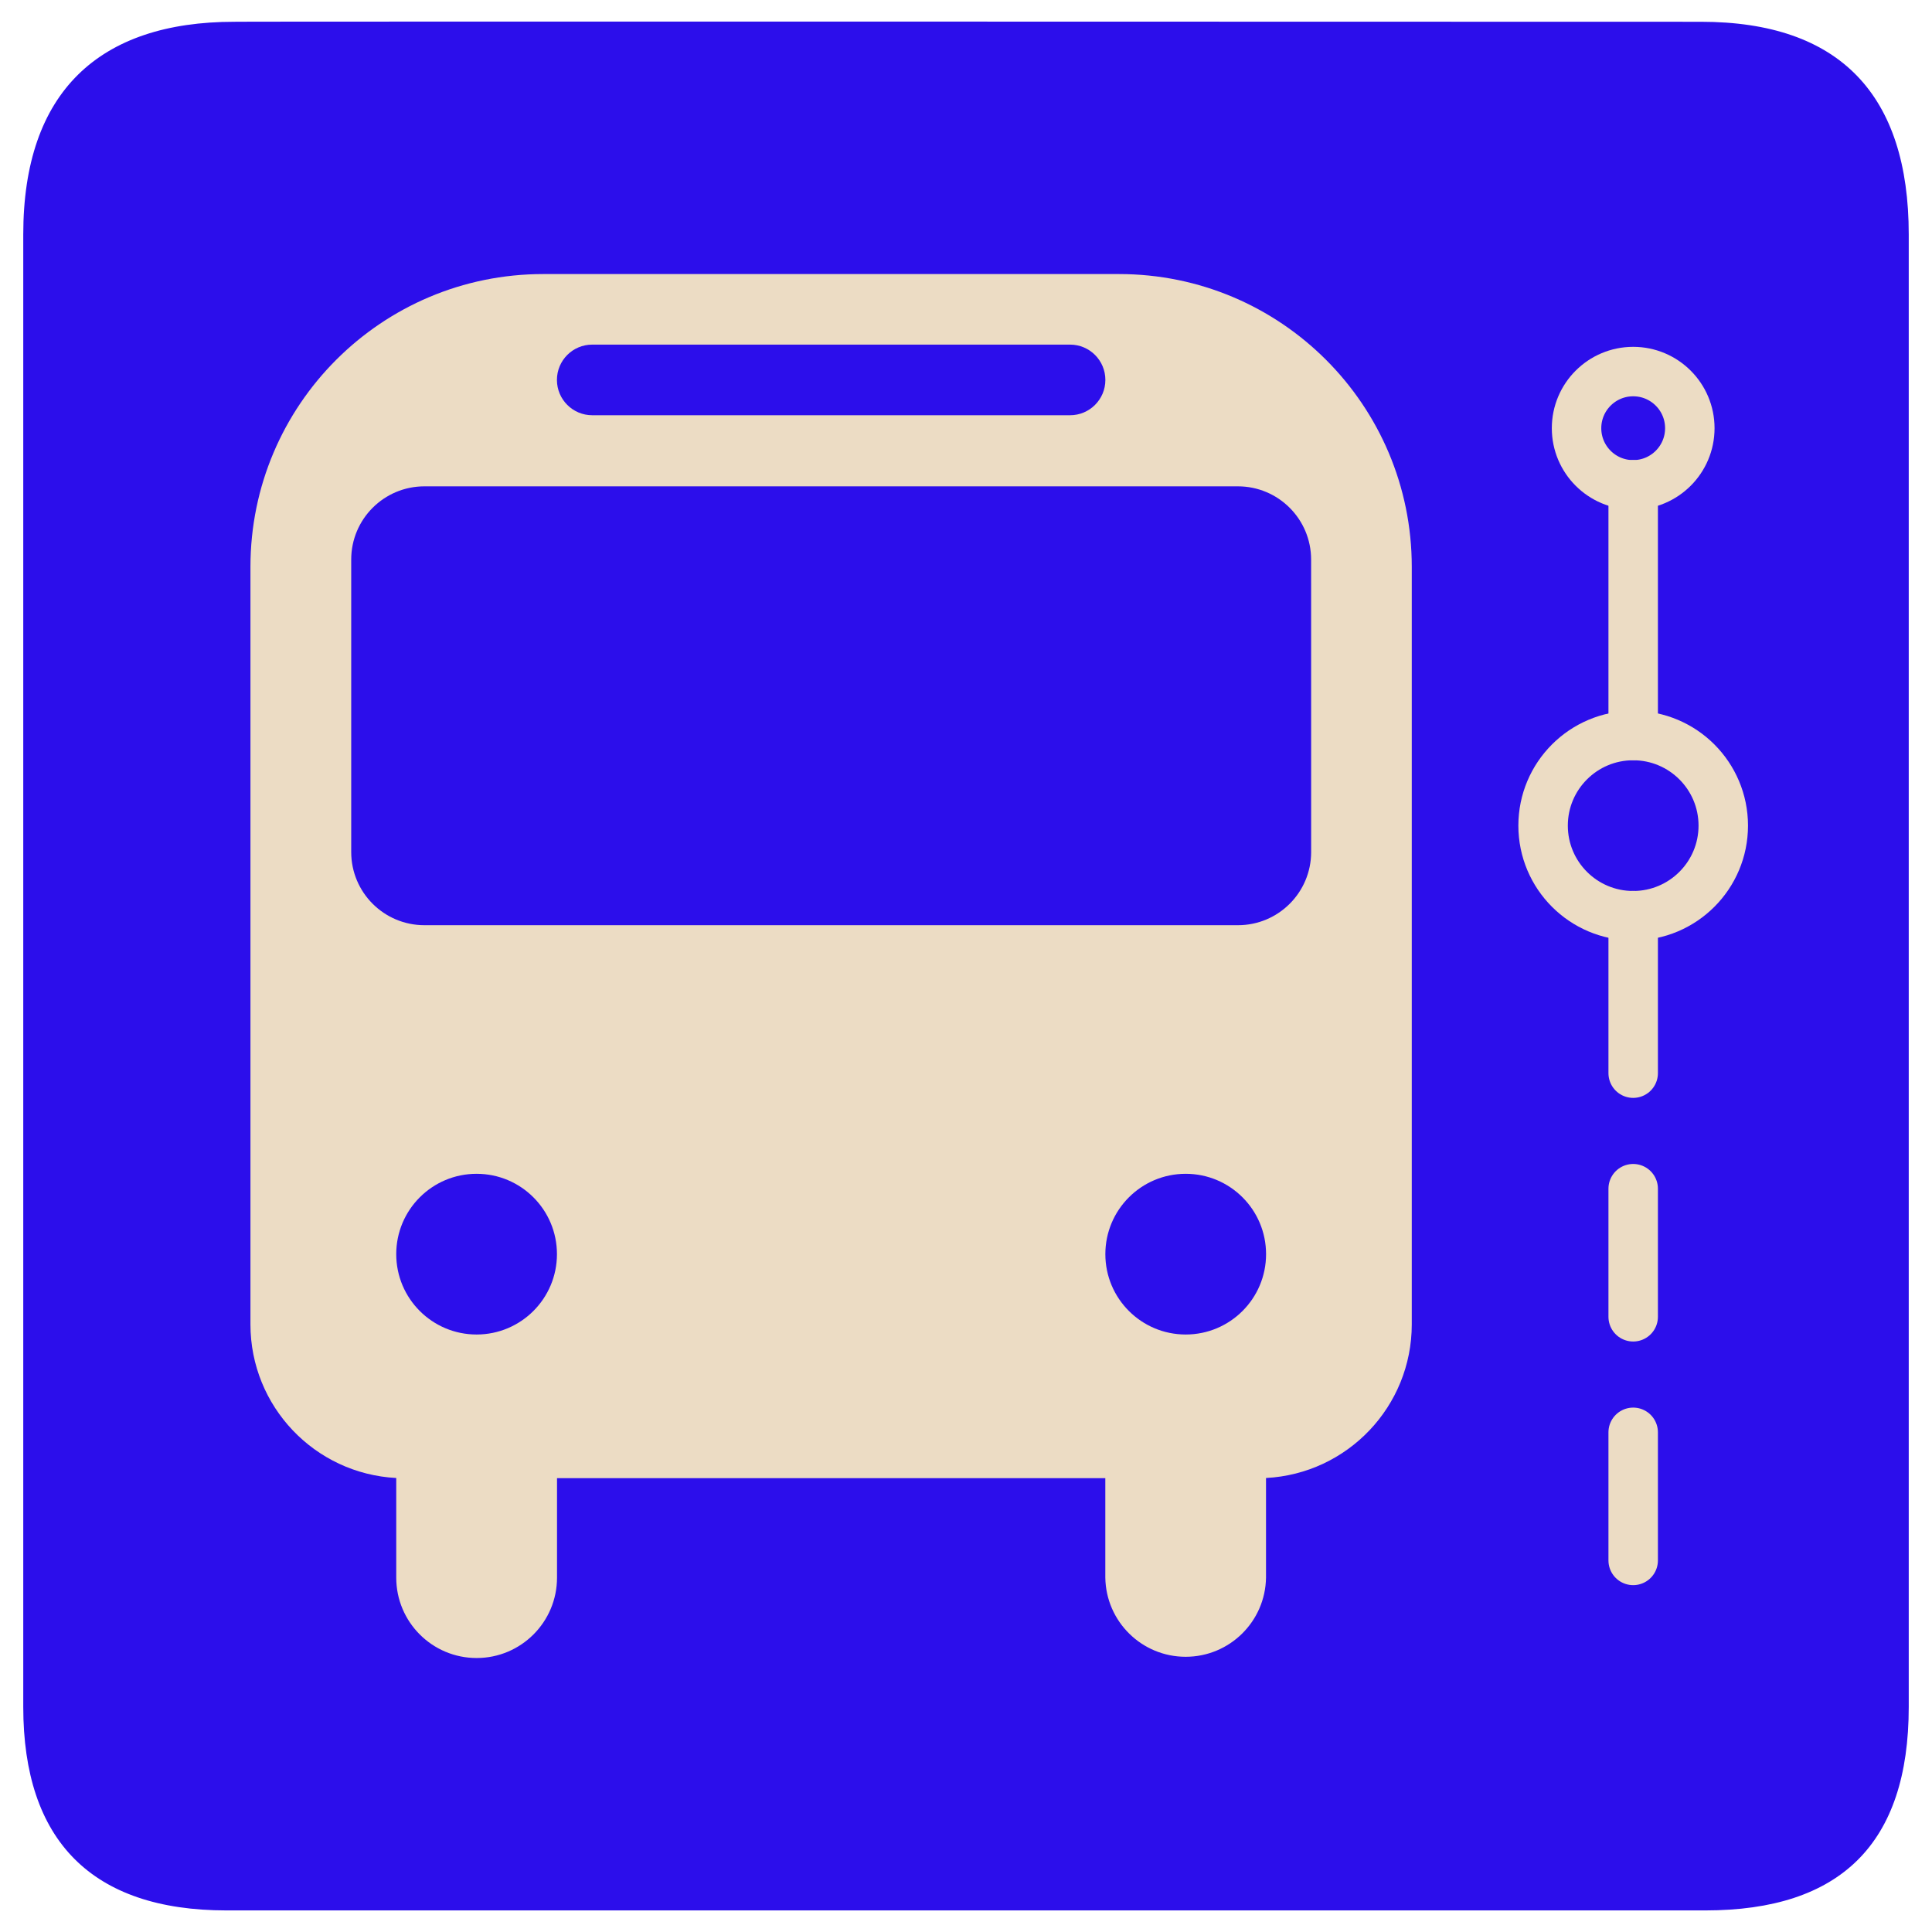
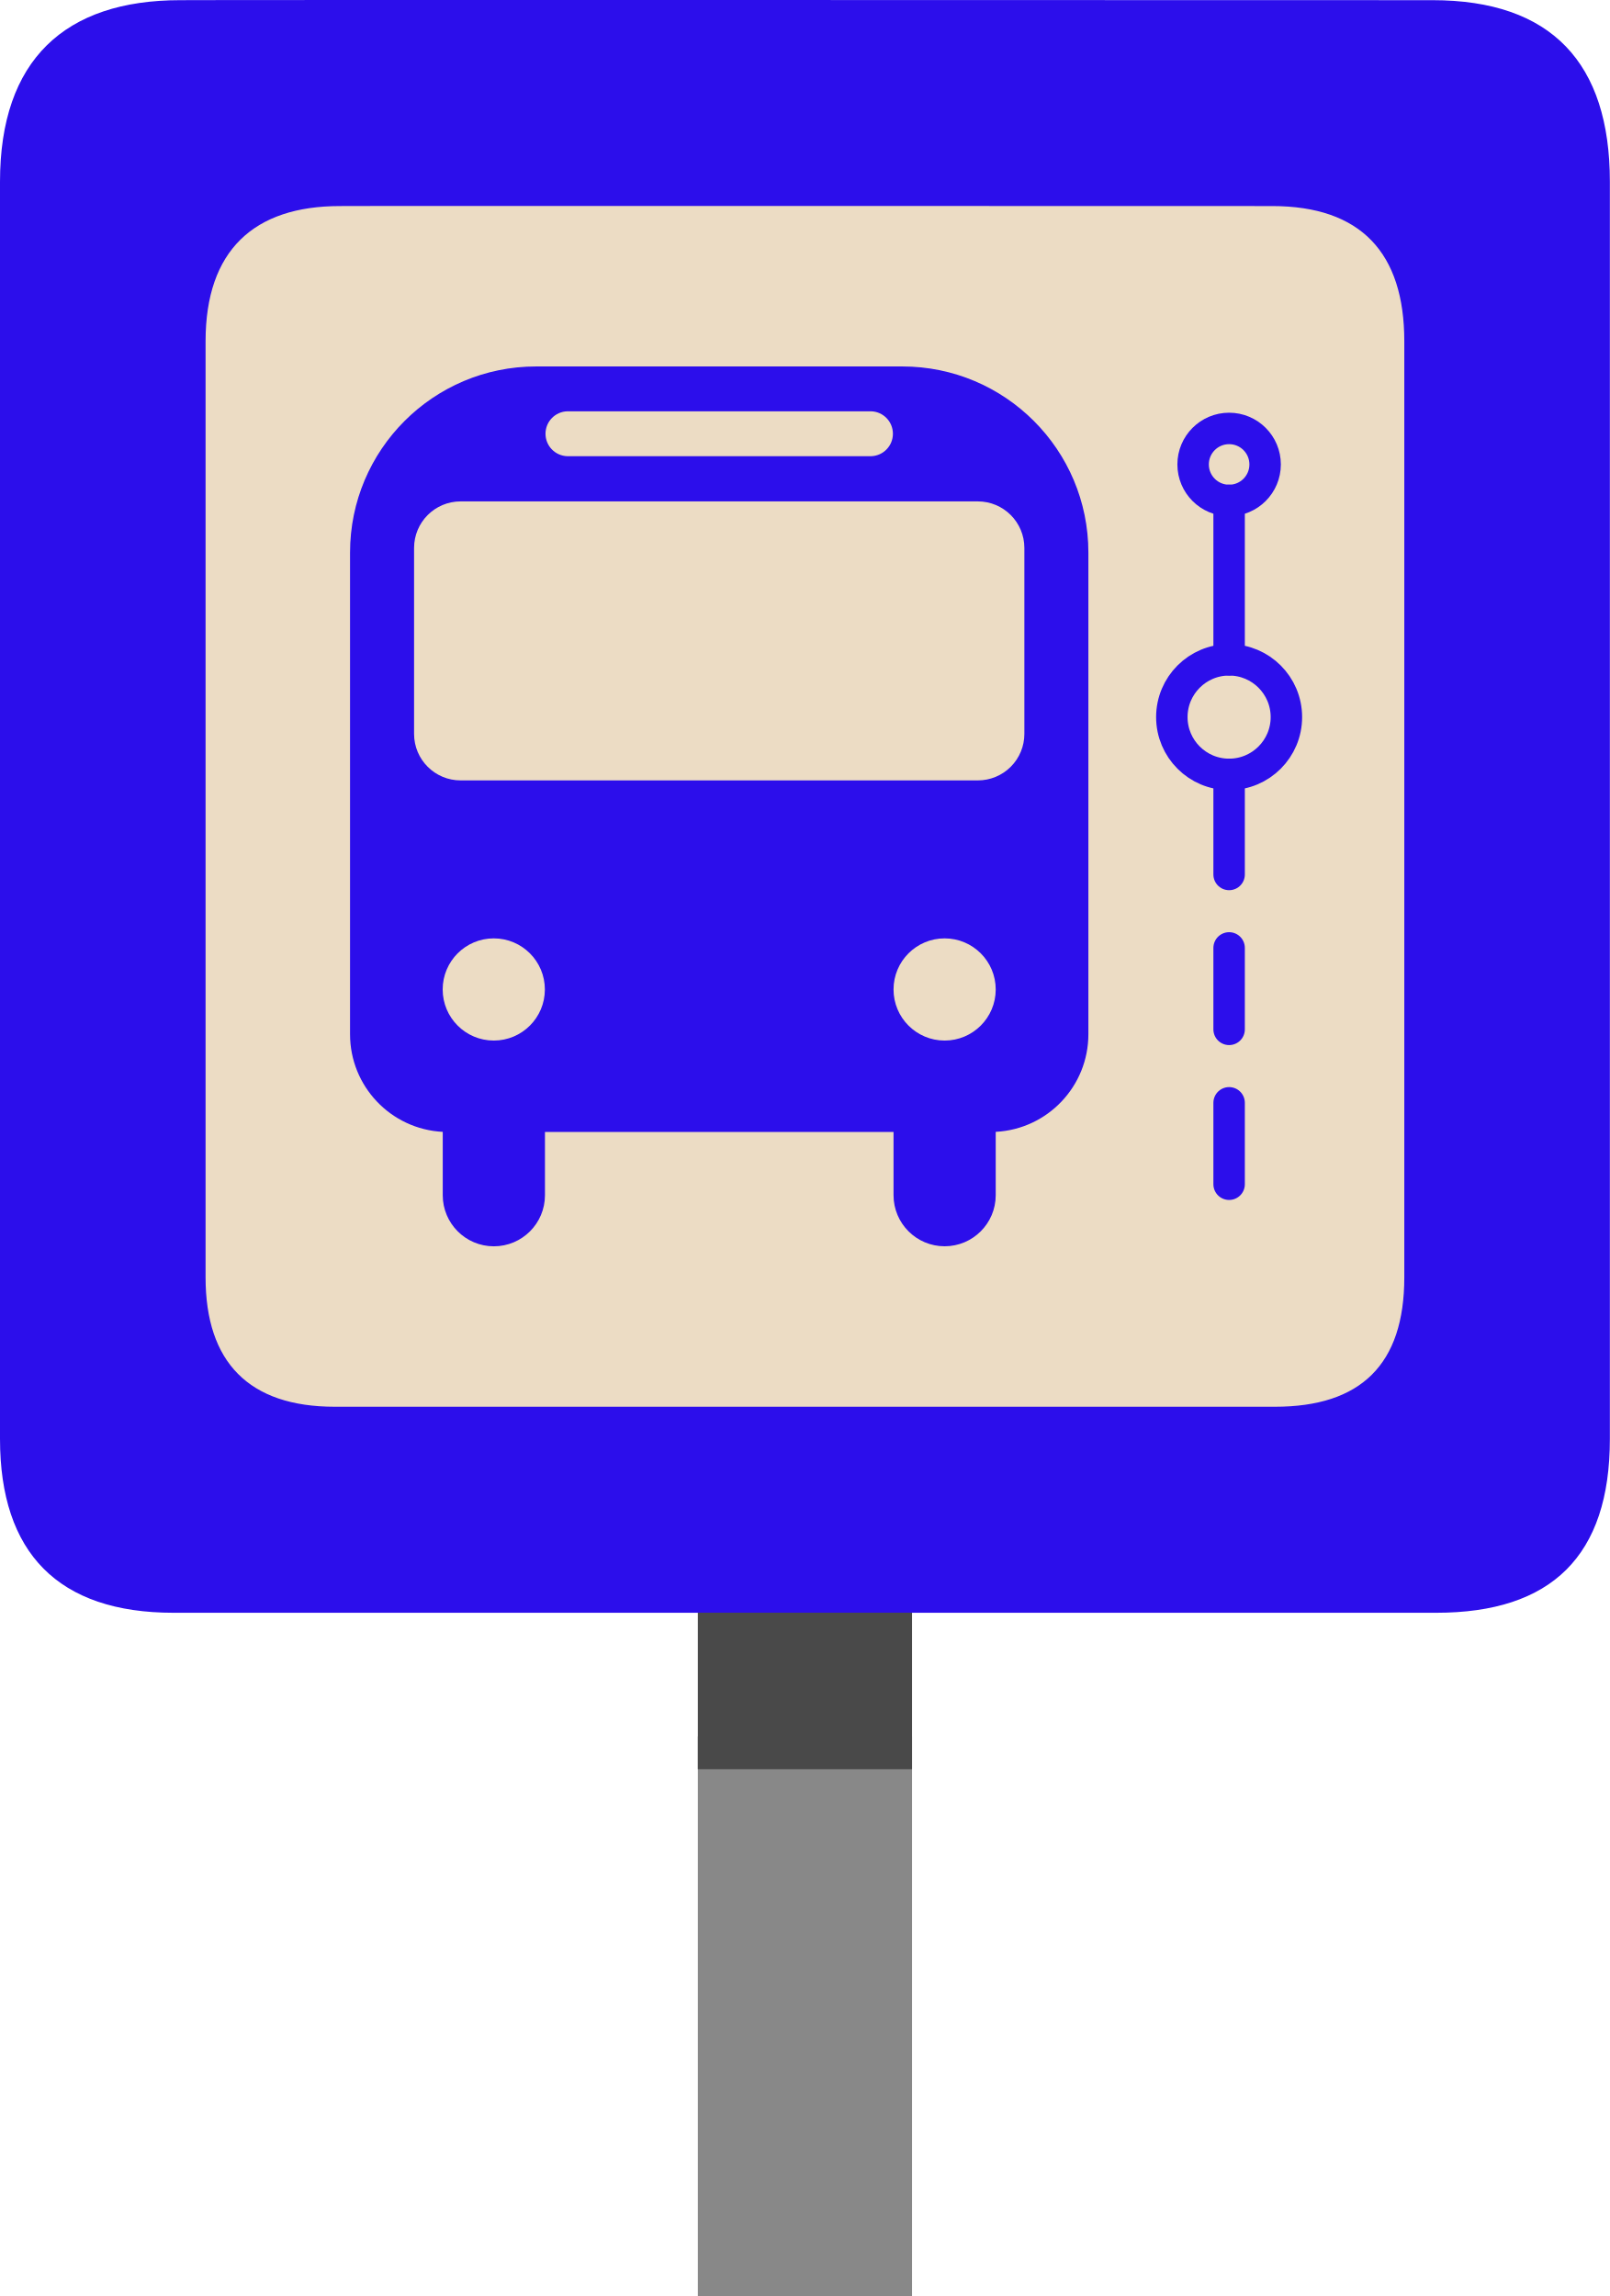
- <svg xmlns="http://www.w3.org/2000/svg" width="1080" height="1080" viewBox="0 0 1080 1080">
-   <g id="bd56e4dd-9894-4db3-a05e-648f2426f801" data-name="Elementos">
+ <svg xmlns="http://www.w3.org/2000/svg" width="879.44" height="1254.29" viewBox="0 0 879.44 1254.29">
+   <g id="bd06e6bb-940b-4768-bda9-37d531f3c500" data-name="Elementos">
+     <path d="M879.44,99.3V786.05c0,64-31.93,95-94.92,95H94.83c-63,0-94.83-32.65-94.83-95V99.3C0,32.71,35.45.09,98.49.09c-.26-.2,684,0,684,0C847.51.09,879.44,34.35,879.44,99.3Z" fill="#2c0eeb" />
+     <rect x="381.22" y="948.5" width="117" height="305.79" fill="#888" />
+     <rect x="381.22" y="881" width="117" height="85.5" fill="#494949" />
    <g>
-       <path d="M1067,131.08V954.14c0,76.64-38.27,113.8-113.76,113.8H126.65C51.16,1067.94,13,1028.81,13,954.14V131.08C13,51.27,55.48,12.17,131,12.17c-.31-.24,819.78,0,819.78,0C1028.73,12.17,1067,53.24,1067,131.08Z" fill="#2c0eeb" />
+       <path d="M767.14,186.44V697.8c0,47.61-23.77,70.7-70.68,70.7H182.91c-46.9,0-70.61-24.31-70.61-70.7V186.44c0-49.58,26.39-73.87,73.34-73.87-.19-.15,509.32,0,509.32,0C743.37,112.57,767.14,138.08,767.14,186.44Z" fill="#ecdcc4" />
      <g>
-         <circle cx="912.96" cy="239.37" r="31.66" fill="none" stroke="#ecdcc4" stroke-linecap="round" stroke-linejoin="round" stroke-width="27.65" />
-         <circle cx="912.96" cy="461.53" r="50.36" fill="none" stroke="#ecdcc4" stroke-linecap="round" stroke-linejoin="round" stroke-width="27.65" />
-         <line x1="912.96" y1="411.12" x2="912.96" y2="270.98" fill="none" stroke="#ecdcc4" stroke-linecap="round" stroke-linejoin="round" stroke-width="27.65" />
-         <line x1="912.96" y1="736.09" x2="912.96" y2="664.49" fill="none" stroke="#ecdcc4" stroke-linecap="round" stroke-linejoin="round" stroke-width="27.65" />
-         <line x1="912.96" y1="599.9" x2="912.96" y2="511.85" fill="none" stroke="#ecdcc4" stroke-linecap="round" stroke-linejoin="round" stroke-width="27.65" />
-         <line x1="912.96" y1="872.28" x2="912.96" y2="800.68" fill="none" stroke="#ecdcc4" stroke-linecap="round" stroke-linejoin="round" stroke-width="27.65" />
+         <circle cx="671.44" cy="253.72" r="19.67" fill="none" stroke="#2c0eeb" stroke-linecap="round" stroke-linejoin="round" stroke-width="17.18" />
+         <circle cx="671.44" cy="391.75" r="31.29" fill="none" stroke="#2c0eeb" stroke-linecap="round" stroke-linejoin="round" stroke-width="17.18" />
+         <line x1="671.44" y1="360.43" x2="671.44" y2="273.36" fill="none" stroke="#2c0eeb" stroke-linecap="round" stroke-linejoin="round" stroke-width="17.18" />
+         <line x1="671.44" y1="562.33" x2="671.44" y2="517.84" fill="none" stroke="#2c0eeb" stroke-linecap="round" stroke-linejoin="round" stroke-width="17.18" />
+         <line x1="671.44" y1="477.72" x2="671.44" y2="423.01" fill="none" stroke="#2c0eeb" stroke-linecap="round" stroke-linejoin="round" stroke-width="17.18" />
+         <line x1="671.44" y1="646.94" x2="671.44" y2="602.46" fill="none" stroke="#2c0eeb" stroke-linecap="round" stroke-linejoin="round" stroke-width="17.18" />
      </g>
-       <path d="M625.55,153.2H303.7A163.67,163.67,0,0,0,140,316.87V740.38a86,86,0,0,0,81.5,85.83V881.9a44.94,44.94,0,0,0,89.88,0V826.31h306.5V881.9a44.92,44.92,0,0,0,89.83,0V826.21a86,86,0,0,0,81.48-85.83V316.87A163.65,163.65,0,0,0,625.55,153.2ZM331.07,192.64h267.1a19.74,19.74,0,0,1,0,39.48H331.07a19.74,19.74,0,0,1,0-39.48ZM266.44,746a44.92,44.92,0,1,1,44.9-44.9A44.93,44.93,0,0,1,266.44,746Zm396.37,0a44.92,44.92,0,1,1,44.93-44.9A44.92,44.92,0,0,1,662.81,746Zm70.13-269.66A40.9,40.9,0,0,1,692,517.19H237.26a40.9,40.9,0,0,1-40.93-40.9V312.79a40.92,40.92,0,0,1,40.93-40.92H692a40.92,40.92,0,0,1,40.92,40.92Z" fill="#ecdcc4" />
+       <path d="M492.87,200.19h-200A101.69,101.69,0,0,0,191.22,301.87V565a53.41,53.41,0,0,0,50.64,53.33v34.6a27.92,27.92,0,0,0,55.84,0V618.38H488.12v34.54a27.91,27.91,0,0,0,55.82,0v-34.6A53.41,53.41,0,0,0,594.56,565V301.87A101.68,101.68,0,0,0,492.87,200.19Zm-182.95,24.5H475.86a12.27,12.27,0,0,1,0,24.53H309.92a12.27,12.27,0,0,1,0-24.53ZM269.76,568.45a27.91,27.91,0,1,1,27.89-27.89A27.91,27.91,0,0,1,269.76,568.45Zm246.26,0a27.91,27.91,0,1,1,27.92-27.89A27.91,27.91,0,0,1,516,568.45Zm43.57-167.53a25.4,25.4,0,0,1-25.42,25.41H251.63a25.41,25.41,0,0,1-25.43-25.41V299.34a25.43,25.43,0,0,1,25.43-25.43H534.17a25.42,25.42,0,0,1,25.42,25.43Z" fill="#2c0eeb" />
    </g>
  </g>
</svg>
